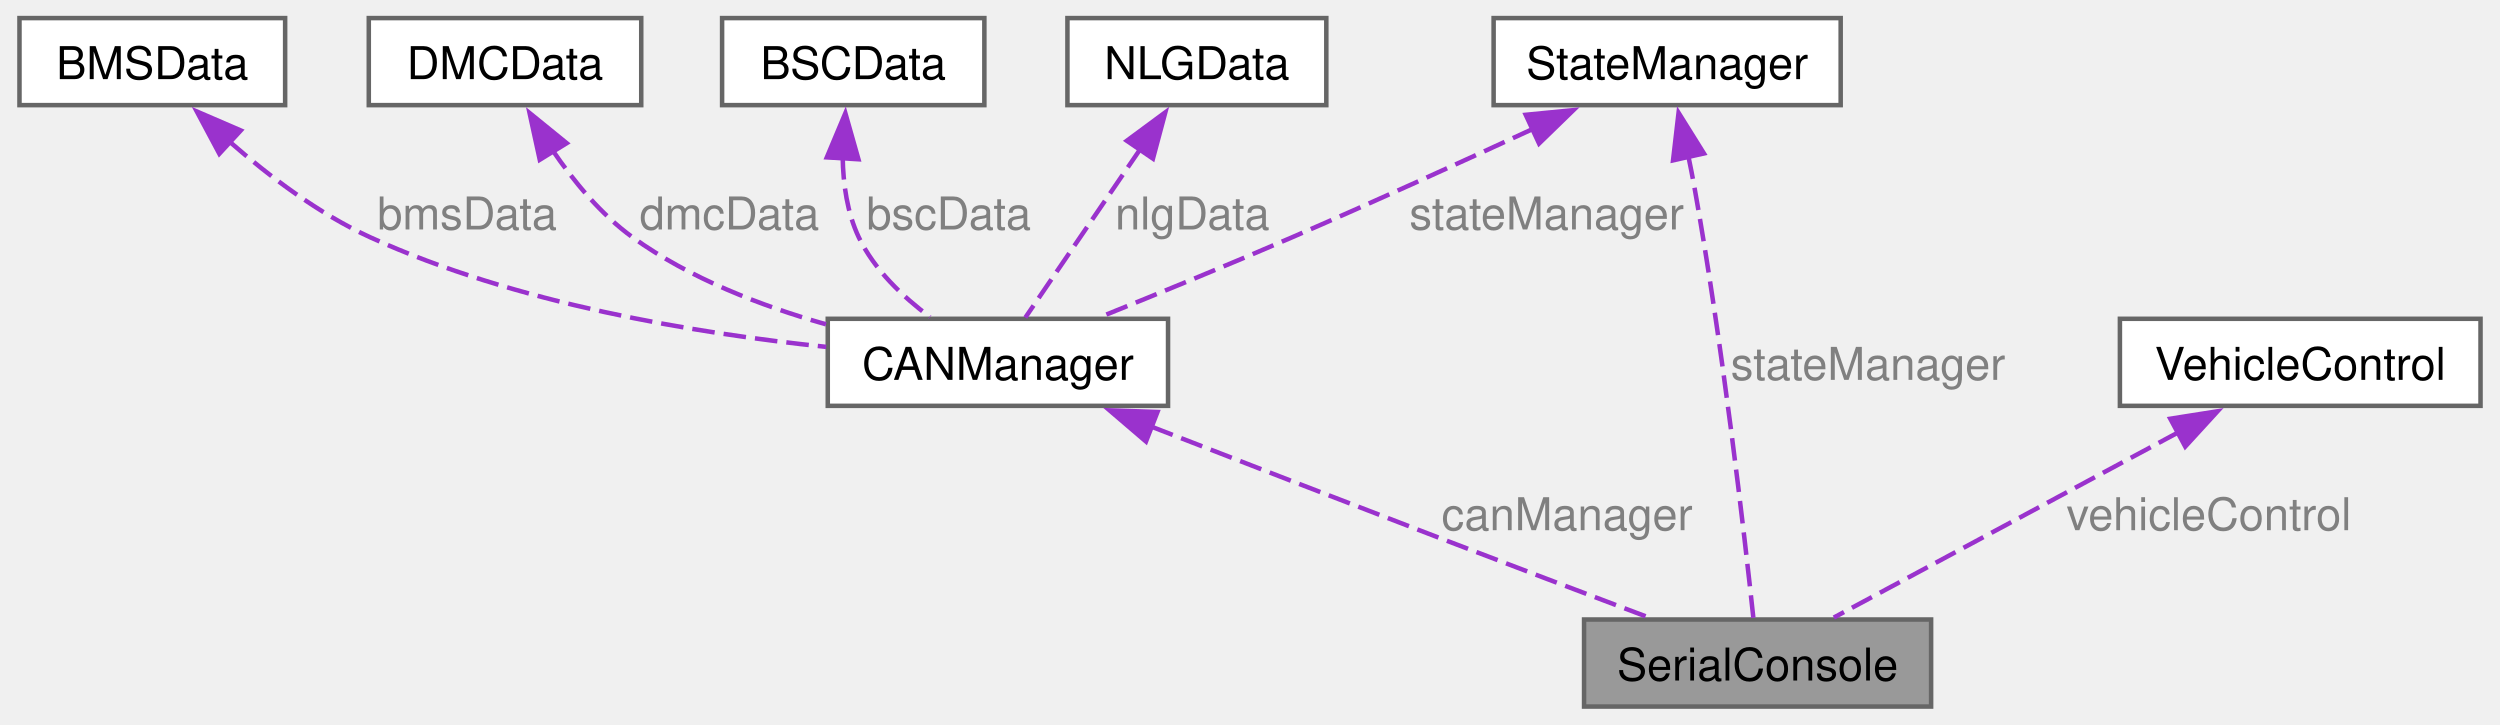
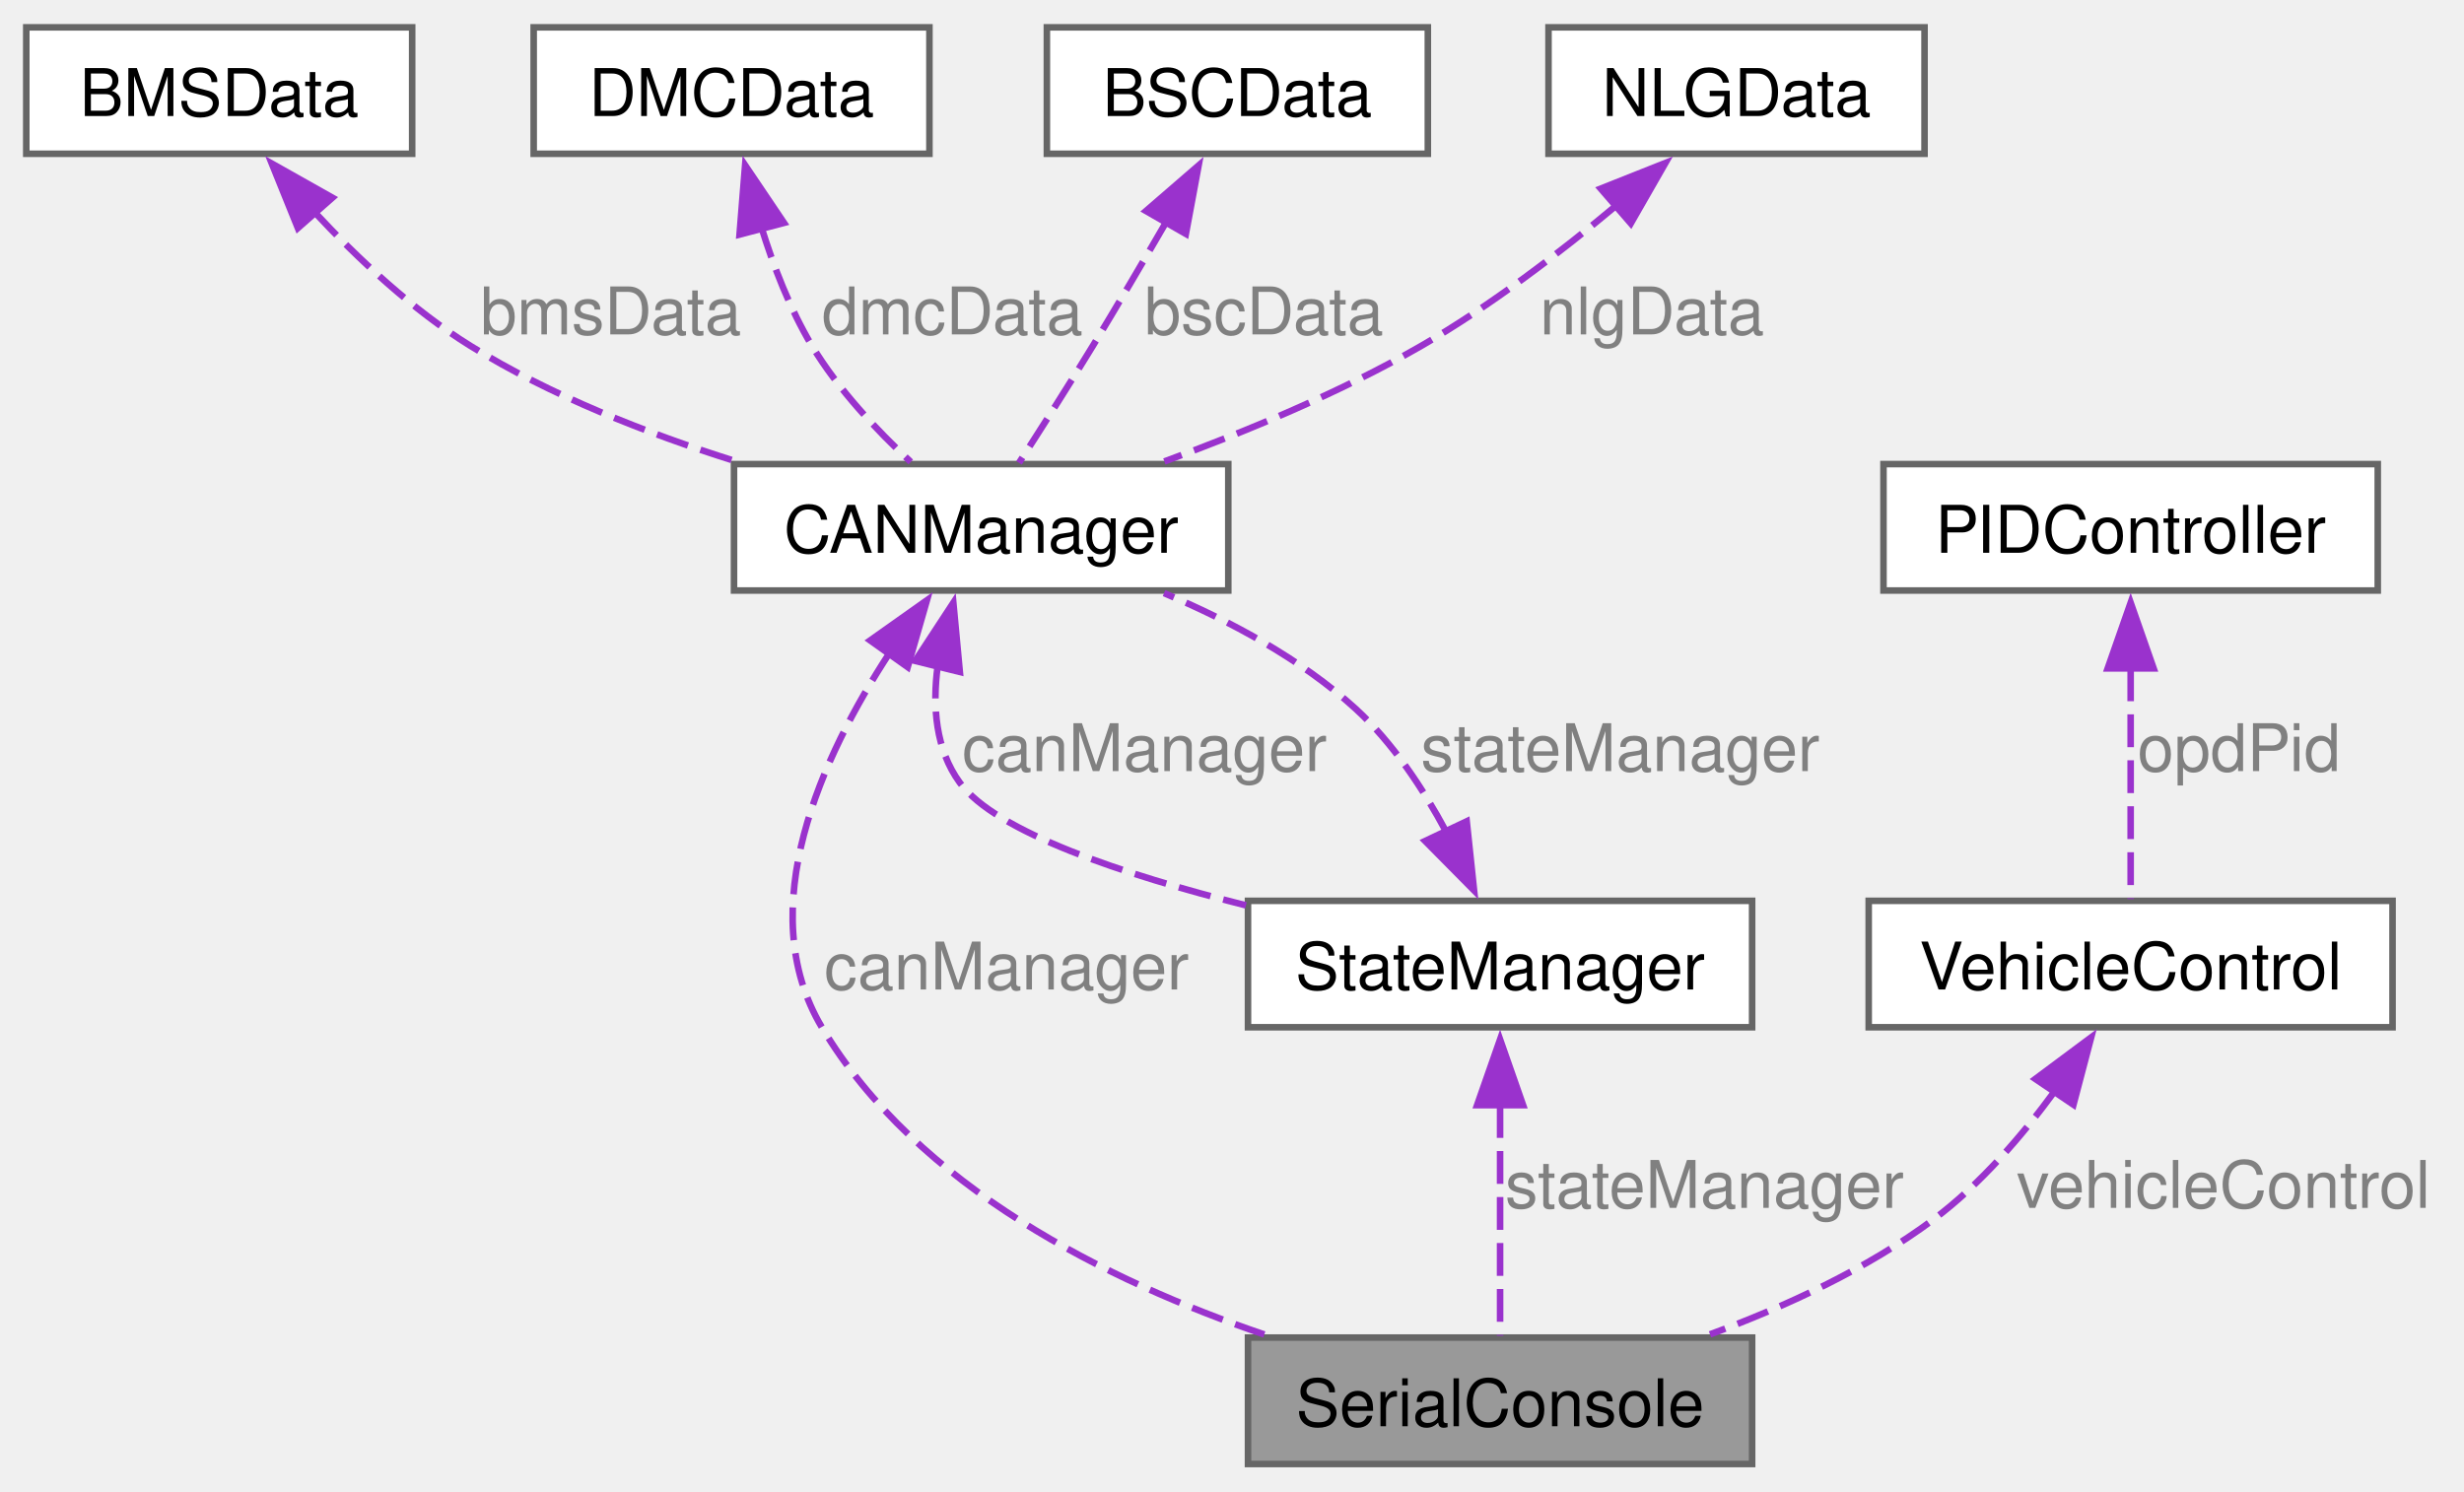
- <svg xmlns="http://www.w3.org/2000/svg" xmlns:xlink="http://www.w3.org/1999/xlink" width="552pt" height="160pt" viewBox="0.00 0.00 552.25 160.25">
-   <g id="graph0" class="graph" transform="scale(1 1) rotate(0) translate(4 156.25)">
+ <svg xmlns="http://www.w3.org/2000/svg" xmlns:xlink="http://www.w3.org/1999/xlink" width="375pt" height="227pt" viewBox="0.00 0.00 375.13 226.75">
+   <g id="graph0" class="graph" transform="scale(1 1) rotate(0) translate(4 222.75)">
    <g id="Node000001" class="node">
      <g id="a_Node000001">
        <a xlink:title=" ">
-           <polygon fill="#999999" stroke="#666666" points="422.75,-19.25 346,-19.25 346,0 422.75,0 422.75,-19.25" />
-           <text text-anchor="middle" x="384.38" y="-5.75" font-family="Helvetica,sans-Serif" font-size="10.00">SerialConsole</text>
+           <polygon fill="#999999" stroke="#666666" points="262.75,-19.25 186,-19.25 186,0 262.75,0 262.75,-19.25" />
+           <text text-anchor="middle" x="224.38" y="-5.75" font-family="Helvetica,sans-Serif" font-size="10.00">SerialConsole</text>
        </a>
      </g>
    </g>
    <g id="Node000002" class="node">
      <g id="a_Node000002">
        <a xlink:href="class_c_a_n_manager.html" target="_top" xlink:title="CAN Communication Manager Class.">
-           <polygon fill="white" stroke="#666666" points="254,-85.75 178.75,-85.75 178.75,-66.5 254,-66.5 254,-85.75" />
-           <text text-anchor="middle" x="216.38" y="-72.25" font-family="Helvetica,sans-Serif" font-size="10.00">CANManager</text>
+           <polygon fill="white" stroke="#666666" points="183,-152.25 107.75,-152.25 107.75,-133 183,-133 183,-152.25" />
+           <text text-anchor="middle" x="145.38" y="-138.75" font-family="Helvetica,sans-Serif" font-size="10.00">CANManager</text>
        </a>
      </g>
    </g>
    <g id="edge1_Node000001_Node000002" class="edge">
      <g id="a_edge1_Node000001_Node000002">
        <a xlink:title=" ">
-           <path fill="none" stroke="#9a32cd" stroke-dasharray="5,2" d="M250.37,-61.88C269.15,-54.58 292.91,-45.38 314.12,-37.25 329.47,-31.37 346.73,-24.83 360.3,-19.7" />
-           <polygon fill="#9a32cd" stroke="#9a32cd" points="249.12,-58.61 241.07,-65.5 251.66,-65.14 249.12,-58.61" />
+           <path fill="none" stroke="#9a32cd" stroke-dasharray="5,2" d="M131.46,-123.54C121.09,-107.7 110.42,-84.46 121.12,-66.5 135.63,-42.16 164.82,-27.78 188.48,-19.72" />
+           <polygon fill="#9a32cd" stroke="#9a32cd" points="128.48,-125.4 137.12,-131.52 134.19,-121.34 128.48,-125.4" />
        </a>
      </g>
-       <text text-anchor="middle" x="342.25" y="-39" font-family="Helvetica,sans-Serif" font-size="10.00" fill="grey"> canManager</text>
+       <text text-anchor="middle" x="149.25" y="-72.25" font-family="Helvetica,sans-Serif" font-size="10.00" fill="grey"> canManager</text>
+     </g>
+     <g id="Node000007" class="node">
+       <g id="a_Node000007">
+         <a xlink:href="class_state_manager.html" target="_top" xlink:title=" ">
+           <polygon fill="white" stroke="#666666" points="262.75,-85.75 186,-85.75 186,-66.5 262.75,-66.5 262.75,-85.75" />
+           <text text-anchor="middle" x="224.38" y="-72.25" font-family="Helvetica,sans-Serif" font-size="10.00">StateManager</text>
+         </a>
+       </g>
+     </g>
+     <g id="edge7_Node000007_Node000002" class="edge">
+       <g id="a_edge7_Node000007_Node000002">
+         <a xlink:title=" ">
+           <path fill="none" stroke="#9a32cd" stroke-dasharray="5,2" d="M138.76,-121.55C137.93,-115.35 138.43,-108.82 142.12,-103.75 147.6,-96.22 167.07,-89.74 185.69,-85.06" />
+           <polygon fill="#9a32cd" stroke="#9a32cd" points="135.33,-122.28 141.14,-131.14 142.13,-120.6 135.33,-122.28" />
+         </a>
+       </g>
+       <text text-anchor="middle" x="170.25" y="-105.5" font-family="Helvetica,sans-Serif" font-size="10.00" fill="grey"> canManager</text>
    </g>
    <g id="Node000003" class="node">
      <g id="a_Node000003">
        <a xlink:href="struct_b_m_s_data.html" target="_top" xlink:title="Battery Management System data structure Contains battery state information from BMS.">
-           <polygon fill="white" stroke="#666666" points="58.75,-152.25 0,-152.25 0,-133 58.75,-133 58.75,-152.25" />
-           <text text-anchor="middle" x="29.38" y="-138.75" font-family="Helvetica,sans-Serif" font-size="10.00">BMSData</text>
+           <polygon fill="white" stroke="#666666" points="58.75,-218.75 0,-218.75 0,-199.5 58.75,-199.5 58.75,-218.75" />
+           <text text-anchor="middle" x="29.38" y="-205.25" font-family="Helvetica,sans-Serif" font-size="10.00">BMSData</text>
        </a>
      </g>
    </g>
    <g id="edge2_Node000002_Node000003" class="edge">
      <g id="a_edge2_Node000002_Node000003">
        <a xlink:title=" ">
-           <path fill="none" stroke="#9a32cd" stroke-dasharray="5,2" d="M46.46,-124.92C55.14,-117.34 66.24,-108.94 77.62,-103.75 109.77,-89.1 149.65,-82.51 178.4,-79.54" />
-           <polygon fill="#9a32cd" stroke="#9a32cd" points="44.2,-122.25 39.21,-131.6 48.94,-127.4 44.2,-122.25" />
+           <path fill="none" stroke="#9a32cd" stroke-dasharray="5,2" d="M43.79,-190.72C50.43,-183.58 58.8,-175.72 67.62,-170.25 79.87,-162.65 94.56,-156.91 107.85,-152.73" />
+           <polygon fill="#9a32cd" stroke="#9a32cd" points="41.35,-188.19 37.38,-198.01 46.61,-192.81 41.35,-188.19" />
        </a>
      </g>
-       <text text-anchor="middle" x="99" y="-105.5" font-family="Helvetica,sans-Serif" font-size="10.00" fill="grey"> bmsData</text>
+       <text text-anchor="middle" x="89" y="-172" font-family="Helvetica,sans-Serif" font-size="10.00" fill="grey"> bmsData</text>
    </g>
    <g id="Node000004" class="node">
      <g id="a_Node000004">
        <a xlink:href="struct_d_m_c_data.html" target="_top" xlink:title="Drive Motor Controller data structure Contains motor and inverter operational data.">
-           <polygon fill="white" stroke="#666666" points="137.5,-152.25 77.25,-152.25 77.25,-133 137.5,-133 137.5,-152.25" />
-           <text text-anchor="middle" x="107.38" y="-138.75" font-family="Helvetica,sans-Serif" font-size="10.00">DMCData</text>
+           <polygon fill="white" stroke="#666666" points="137.5,-218.75 77.25,-218.75 77.25,-199.5 137.5,-199.5 137.5,-218.75" />
+           <text text-anchor="middle" x="107.38" y="-205.25" font-family="Helvetica,sans-Serif" font-size="10.00">DMCData</text>
        </a>
      </g>
    </g>
    <g id="edge3_Node000002_Node000004" class="edge">
      <g id="a_edge3_Node000002_Node000004">
        <a xlink:title=" ">
-           <path fill="none" stroke="#9a32cd" stroke-dasharray="5,2" d="M117.82,-123.12C122.5,-116.22 128.56,-108.84 135.62,-103.75 148.2,-94.69 164.05,-88.58 178.36,-84.53" />
-           <polygon fill="#9a32cd" stroke="#9a32cd" points="115.06,-120.92 112.8,-131.27 121.02,-124.59 115.06,-120.92" />
+           <path fill="none" stroke="#9a32cd" stroke-dasharray="5,2" d="M111.87,-188.48C113.75,-182.38 116.29,-175.81 119.62,-170.25 123.6,-163.63 129.5,-157.37 134.66,-152.58" />
+           <polygon fill="#9a32cd" stroke="#9a32cd" points="108.59,-187.2 109.44,-197.76 115.36,-188.98 108.59,-187.2" />
        </a>
      </g>
-       <text text-anchor="middle" x="157" y="-105.5" font-family="Helvetica,sans-Serif" font-size="10.00" fill="grey"> dmcData</text>
+       <text text-anchor="middle" x="141" y="-172" font-family="Helvetica,sans-Serif" font-size="10.00" fill="grey"> dmcData</text>
    </g>
    <g id="Node000005" class="node">
      <g id="a_Node000005">
        <a xlink:href="struct_b_s_c_data.html" target="_top" xlink:title="Battery Switch Controller data structure Contains DC-DC converter operational data.">
-           <polygon fill="white" stroke="#666666" points="213.38,-152.25 155.38,-152.25 155.38,-133 213.38,-133 213.38,-152.25" />
-           <text text-anchor="middle" x="184.38" y="-138.75" font-family="Helvetica,sans-Serif" font-size="10.00">BSCData</text>
+           <polygon fill="white" stroke="#666666" points="213.38,-218.75 155.38,-218.75 155.38,-199.5 213.38,-199.5 213.38,-218.75" />
+           <text text-anchor="middle" x="184.38" y="-205.25" font-family="Helvetica,sans-Serif" font-size="10.00">BSCData</text>
        </a>
      </g>
    </g>
    <g id="edge4_Node000002_Node000005" class="edge">
      <g id="a_edge4_Node000002_Node000005">
        <a xlink:title=" ">
-           <path fill="none" stroke="#9a32cd" stroke-dasharray="5,2" d="M182.05,-121.53C182.14,-115.56 183.04,-109.18 185.62,-103.75 189.03,-96.61 195.34,-90.62 201.36,-86.14" />
-           <polygon fill="#9a32cd" stroke="#9a32cd" points="178.54,-121.45 182.64,-131.22 185.53,-121.03 178.54,-121.45" />
+           <path fill="none" stroke="#9a32cd" stroke-dasharray="5,2" d="M173.54,-189.1C170.03,-183.05 166.08,-176.34 162.38,-170.25 158.72,-164.26 154.47,-157.6 151.14,-152.44" />
+           <polygon fill="#9a32cd" stroke="#9a32cd" points="170.47,-190.79 178.48,-197.72 176.54,-187.3 170.47,-190.79" />
        </a>
      </g>
-       <text text-anchor="middle" x="205.5" y="-105.5" font-family="Helvetica,sans-Serif" font-size="10.00" fill="grey"> bscData</text>
+       <text text-anchor="middle" x="188.43" y="-172" font-family="Helvetica,sans-Serif" font-size="10.00" fill="grey"> bscData</text>
    </g>
    <g id="Node000006" class="node">
      <g id="a_Node000006">
        <a xlink:href="struct_n_l_g_data.html" target="_top" xlink:title="Network Load Gateway data structure Contains charging system data.">
-           <polygon fill="white" stroke="#666666" points="289,-152.25 231.75,-152.25 231.75,-133 289,-133 289,-152.25" />
-           <text text-anchor="middle" x="260.38" y="-138.75" font-family="Helvetica,sans-Serif" font-size="10.00">NLGData</text>
+           <polygon fill="white" stroke="#666666" points="289,-218.75 231.75,-218.75 231.75,-199.5 289,-199.5 289,-218.75" />
+           <text text-anchor="middle" x="260.38" y="-205.25" font-family="Helvetica,sans-Serif" font-size="10.00">NLGData</text>
        </a>
      </g>
    </g>
    <g id="edge5_Node000002_Node000006" class="edge">
      <g id="a_edge5_Node000002_Node000006">
        <a xlink:title=" ">
-           <path fill="none" stroke="#9a32cd" stroke-dasharray="5,2" d="M247.93,-123.38C239.59,-111.16 228.99,-95.61 222.44,-86.02" />
-           <polygon fill="#9a32cd" stroke="#9a32cd" points="244.88,-125.12 253.4,-131.41 250.66,-121.17 244.88,-125.12" />
+           <path fill="none" stroke="#9a32cd" stroke-dasharray="5,2" d="M242.26,-191.78C233.63,-184.55 222.91,-176.33 212.38,-170.25 200.12,-163.18 185.63,-157.17 173.27,-152.65" />
+           <polygon fill="#9a32cd" stroke="#9a32cd" points="239.7,-194.19 249.55,-198.1 244.28,-188.9 239.7,-194.19" />
        </a>
      </g>
-       <text text-anchor="middle" x="259.38" y="-105.5" font-family="Helvetica,sans-Serif" font-size="10.00" fill="grey"> nlgData</text>
+       <text text-anchor="middle" x="247.51" y="-172" font-family="Helvetica,sans-Serif" font-size="10.00" fill="grey"> nlgData</text>
    </g>
-     <g id="Node000007" class="node">
-       <g id="a_Node000007">
-         <a xlink:href="class_state_manager.html" target="_top" xlink:title=" ">
-           <polygon fill="white" stroke="#666666" points="402.75,-152.25 326,-152.25 326,-133 402.75,-133 402.75,-152.25" />
-           <text text-anchor="middle" x="364.38" y="-138.75" font-family="Helvetica,sans-Serif" font-size="10.00">StateManager</text>
+     <g id="edge8_Node000001_Node000007" class="edge">
+       <g id="a_edge8_Node000001_Node000007">
+         <a xlink:title=" ">
+           <path fill="none" stroke="#9a32cd" stroke-dasharray="5,2" d="M224.38,-54.65C224.38,-42.82 224.38,-28.54 224.38,-19.52" />
+           <polygon fill="#9a32cd" stroke="#9a32cd" points="220.88,-54.64 224.38,-64.64 227.88,-54.64 220.88,-54.64" />
        </a>
      </g>
-     </g>
-     <g id="edge7_Node000001_Node000007" class="edge">
-       <g id="a_edge7_Node000001_Node000007">
-         <a xlink:title=" ">
-           <path fill="none" stroke="#9a32cd" stroke-dasharray="5,2" d="M369.09,-121.6C369.55,-119.38 369.99,-117.15 370.38,-115 376.67,-79.91 381.5,-37.72 383.44,-19.6" />
-           <polygon fill="#9a32cd" stroke="#9a32cd" points="365.68,-120.79 366.9,-131.31 372.51,-122.32 365.68,-120.79" />
-         </a>
-       </g>
-       <text text-anchor="middle" x="408.8" y="-72.25" font-family="Helvetica,sans-Serif" font-size="10.00" fill="grey"> stateManager</text>
+       <text text-anchor="middle" x="255.5" y="-39" font-family="Helvetica,sans-Serif" font-size="10.00" fill="grey"> stateManager</text>
    </g>
    <g id="edge6_Node000002_Node000007" class="edge">
      <g id="a_edge6_Node000002_Node000007">
        <a xlink:title=" ">
-           <path fill="none" stroke="#9a32cd" stroke-dasharray="5,2" d="M334.8,-127.79C319.01,-120.49 299.21,-111.47 281.38,-103.75 267.39,-97.7 251.56,-91.21 239.03,-86.15" />
-           <polygon fill="#9a32cd" stroke="#9a32cd" points="333.1,-130.86 343.65,-131.89 336.05,-124.51 333.1,-130.86" />
+           <path fill="none" stroke="#9a32cd" stroke-dasharray="5,2" d="M216.2,-96.22C212.68,-102.8 208.05,-109.81 202.38,-115 194.07,-122.59 183.22,-128.39 173.22,-132.6" />
+           <polygon fill="#9a32cd" stroke="#9a32cd" points="219.3,-97.86 220.42,-87.33 212.97,-94.86 219.3,-97.86" />
        </a>
      </g>
-       <text text-anchor="middle" x="337.73" y="-105.5" font-family="Helvetica,sans-Serif" font-size="10.00" fill="grey"> stateManager</text>
+       <text text-anchor="middle" x="242.67" y="-105.5" font-family="Helvetica,sans-Serif" font-size="10.00" fill="grey"> stateManager</text>
    </g>
    <g id="Node000008" class="node">
      <g id="a_Node000008">
        <a xlink:href="class_vehicle_control.html" target="_top" xlink:title=" ">
-           <polygon fill="white" stroke="#666666" points="544.25,-85.75 464.5,-85.75 464.5,-66.5 544.25,-66.5 544.25,-85.75" />
-           <text text-anchor="middle" x="504.38" y="-72.25" font-family="Helvetica,sans-Serif" font-size="10.00">VehicleControl</text>
+           <polygon fill="white" stroke="#666666" points="360.25,-85.75 280.5,-85.75 280.5,-66.5 360.25,-66.5 360.25,-85.75" />
+           <text text-anchor="middle" x="320.38" y="-72.25" font-family="Helvetica,sans-Serif" font-size="10.00">VehicleControl</text>
        </a>
      </g>
    </g>
-     <g id="edge8_Node000001_Node000008" class="edge">
-       <g id="a_edge8_Node000001_Node000008">
+     <g id="edge9_Node000001_Node000008" class="edge">
+       <g id="a_edge9_Node000001_Node000008">
        <a xlink:title=" ">
-           <path fill="none" stroke="#9a32cd" stroke-dasharray="5,2" d="M477.47,-60.67C454.12,-48.11 421.02,-30.32 401.23,-19.68" />
-           <polygon fill="#9a32cd" stroke="#9a32cd" points="475.64,-63.65 486.1,-65.3 478.95,-57.49 475.64,-63.65" />
+           <path fill="none" stroke="#9a32cd" stroke-dasharray="5,2" d="M308.9,-56.87C303.88,-50.01 297.51,-42.58 290.38,-37.25 280.28,-29.7 267.76,-23.94 256.34,-19.74" />
+           <polygon fill="#9a32cd" stroke="#9a32cd" points="305.87,-58.63 314.37,-64.96 311.67,-54.71 305.87,-58.63" />
        </a>
      </g>
-       <text text-anchor="middle" x="484.18" y="-39" font-family="Helvetica,sans-Serif" font-size="10.00" fill="grey"> vehicleControl</text>
+       <text text-anchor="middle" x="334.51" y="-39" font-family="Helvetica,sans-Serif" font-size="10.00" fill="grey"> vehicleControl</text>
+     </g>
+     <g id="Node000009" class="node">
+       <g id="a_Node000009">
+         <a xlink:href="class_p_i_d_controller.html" target="_top" xlink:title=" ">
+           <polygon fill="white" stroke="#666666" points="358,-152.25 282.75,-152.25 282.75,-133 358,-133 358,-152.25" />
+           <text text-anchor="middle" x="320.38" y="-138.75" font-family="Helvetica,sans-Serif" font-size="10.00">PIDController</text>
+         </a>
+       </g>
+     </g>
+     <g id="edge10_Node000008_Node000009" class="edge">
+       <g id="a_edge10_Node000008_Node000009">
+         <a xlink:title=" ">
+           <path fill="none" stroke="#9a32cd" stroke-dasharray="5,2" d="M320.38,-121.15C320.38,-109.32 320.38,-95.04 320.38,-86.02" />
+           <polygon fill="#9a32cd" stroke="#9a32cd" points="316.88,-121.14 320.38,-131.14 323.88,-121.14 316.88,-121.14" />
+         </a>
+       </g>
+       <text text-anchor="middle" x="336.88" y="-105.5" font-family="Helvetica,sans-Serif" font-size="10.00" fill="grey"> opdPid</text>
    </g>
  </g>
</svg>
